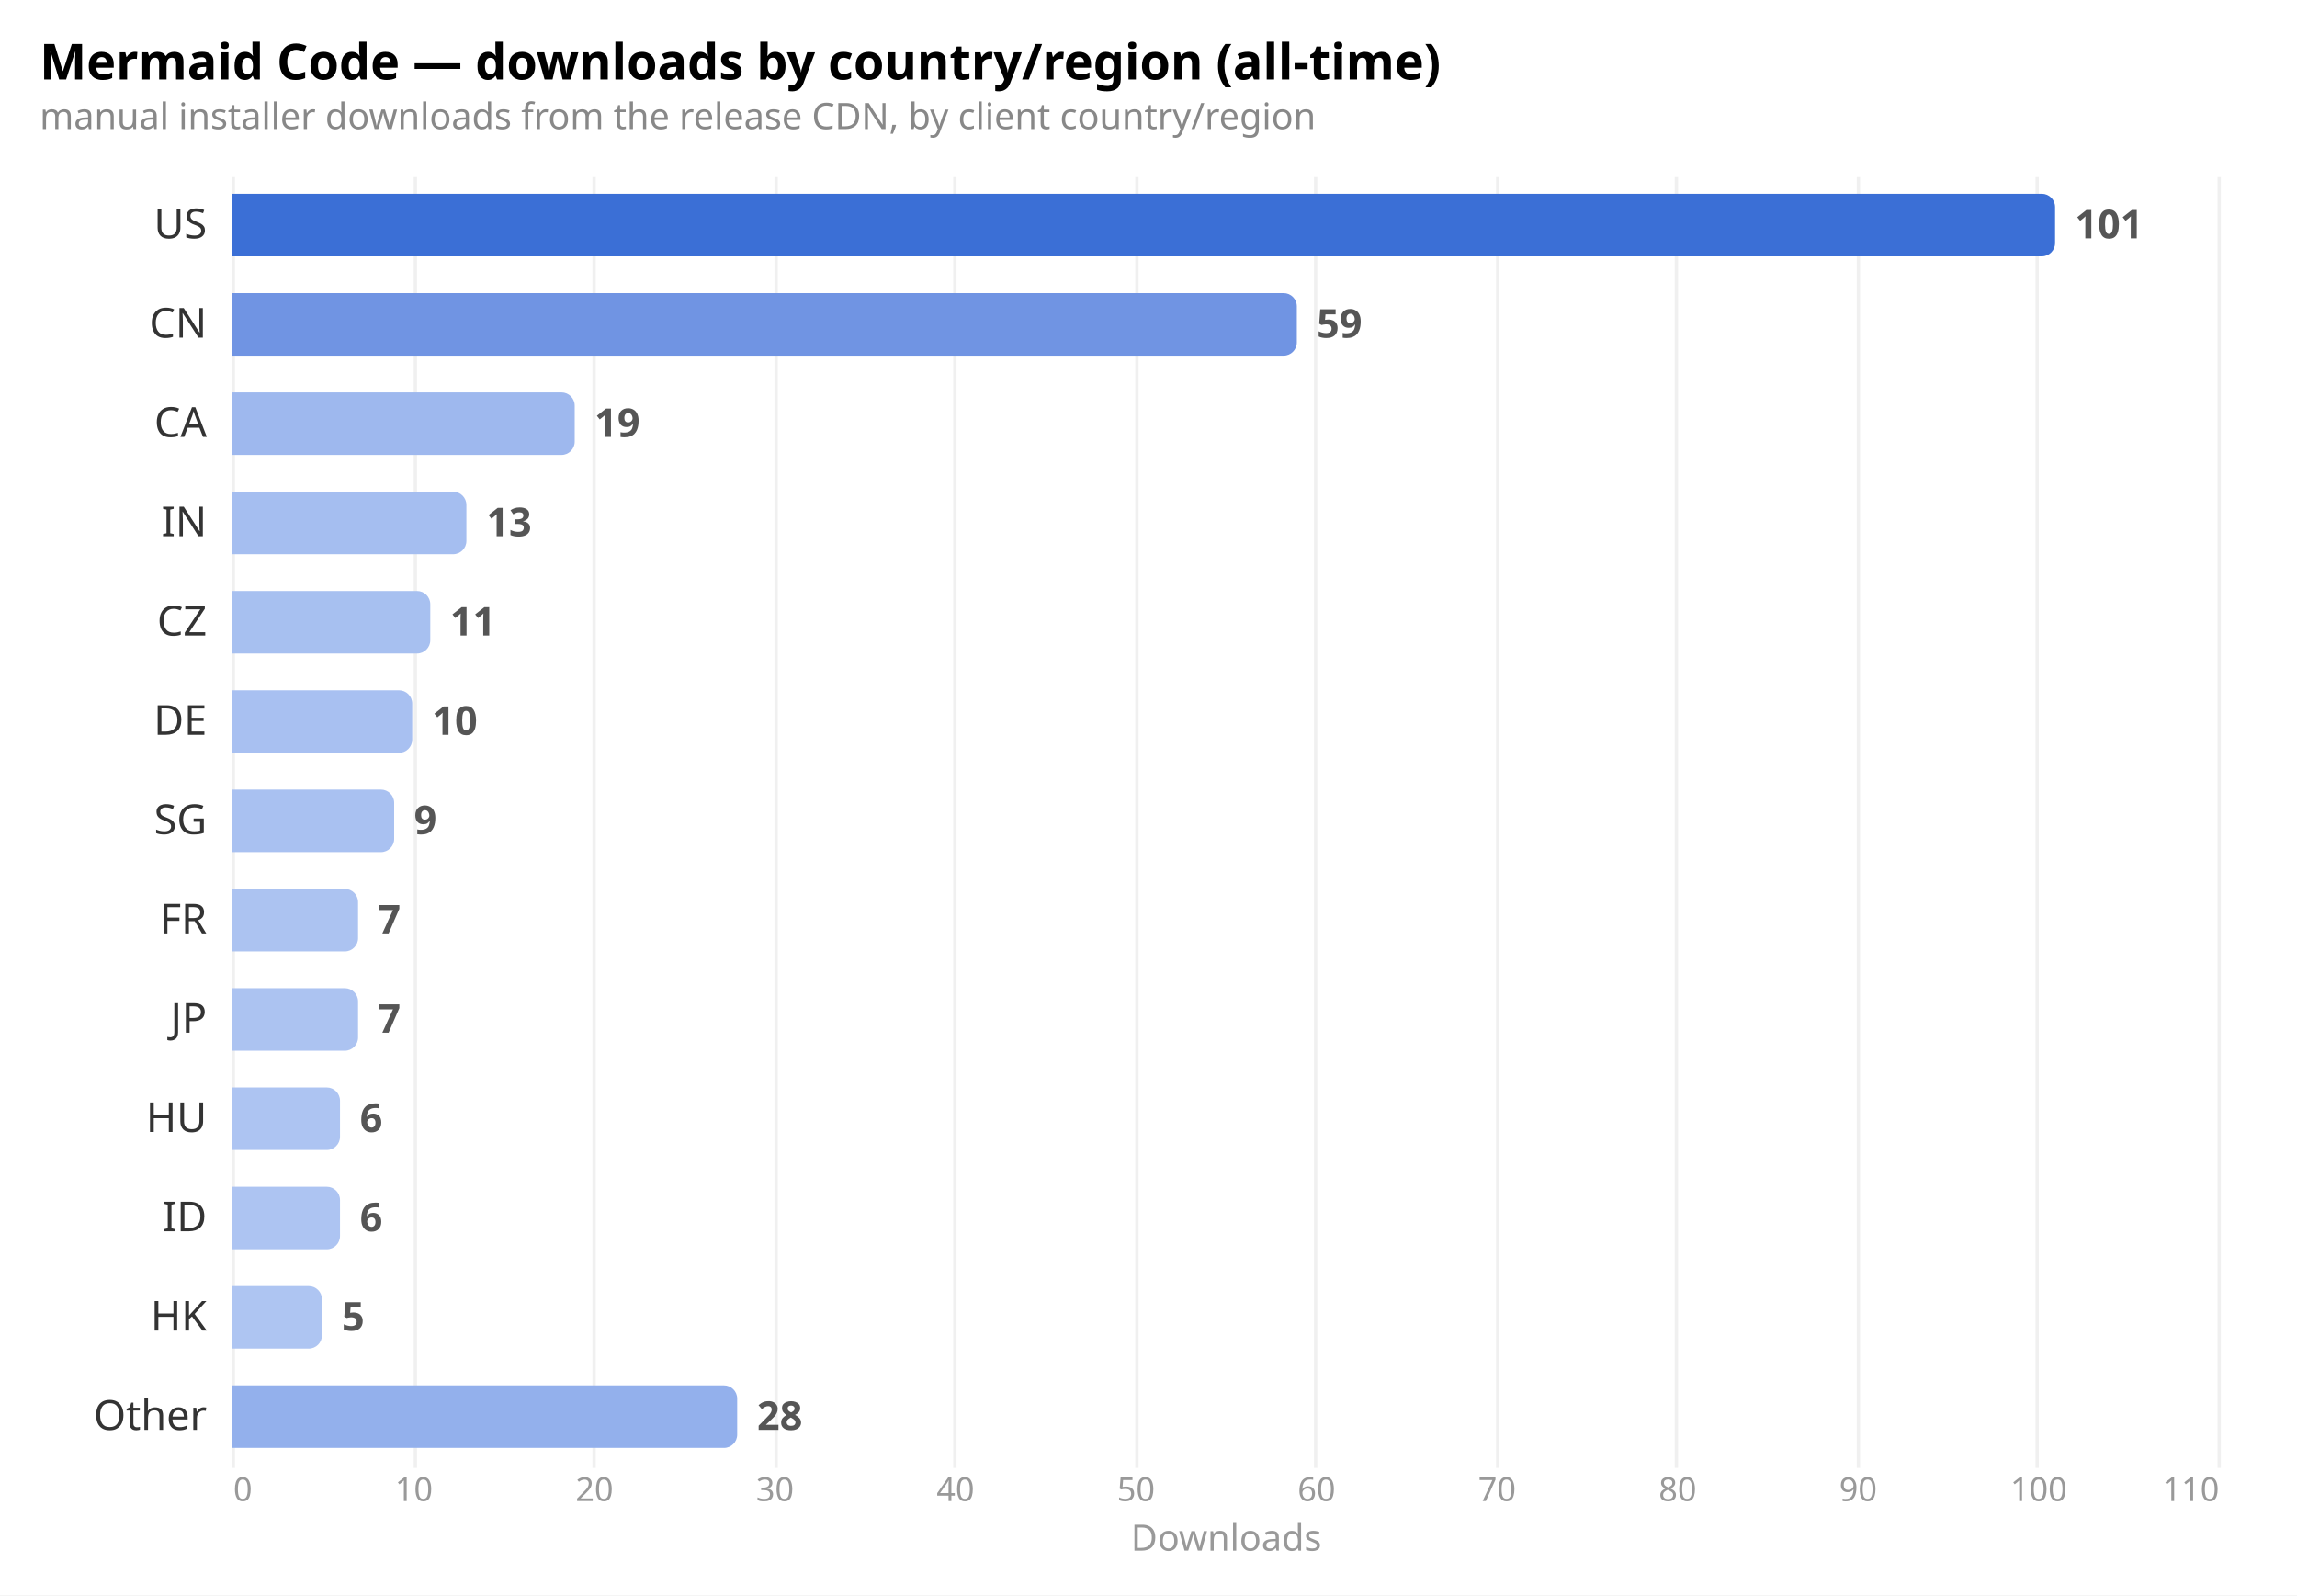
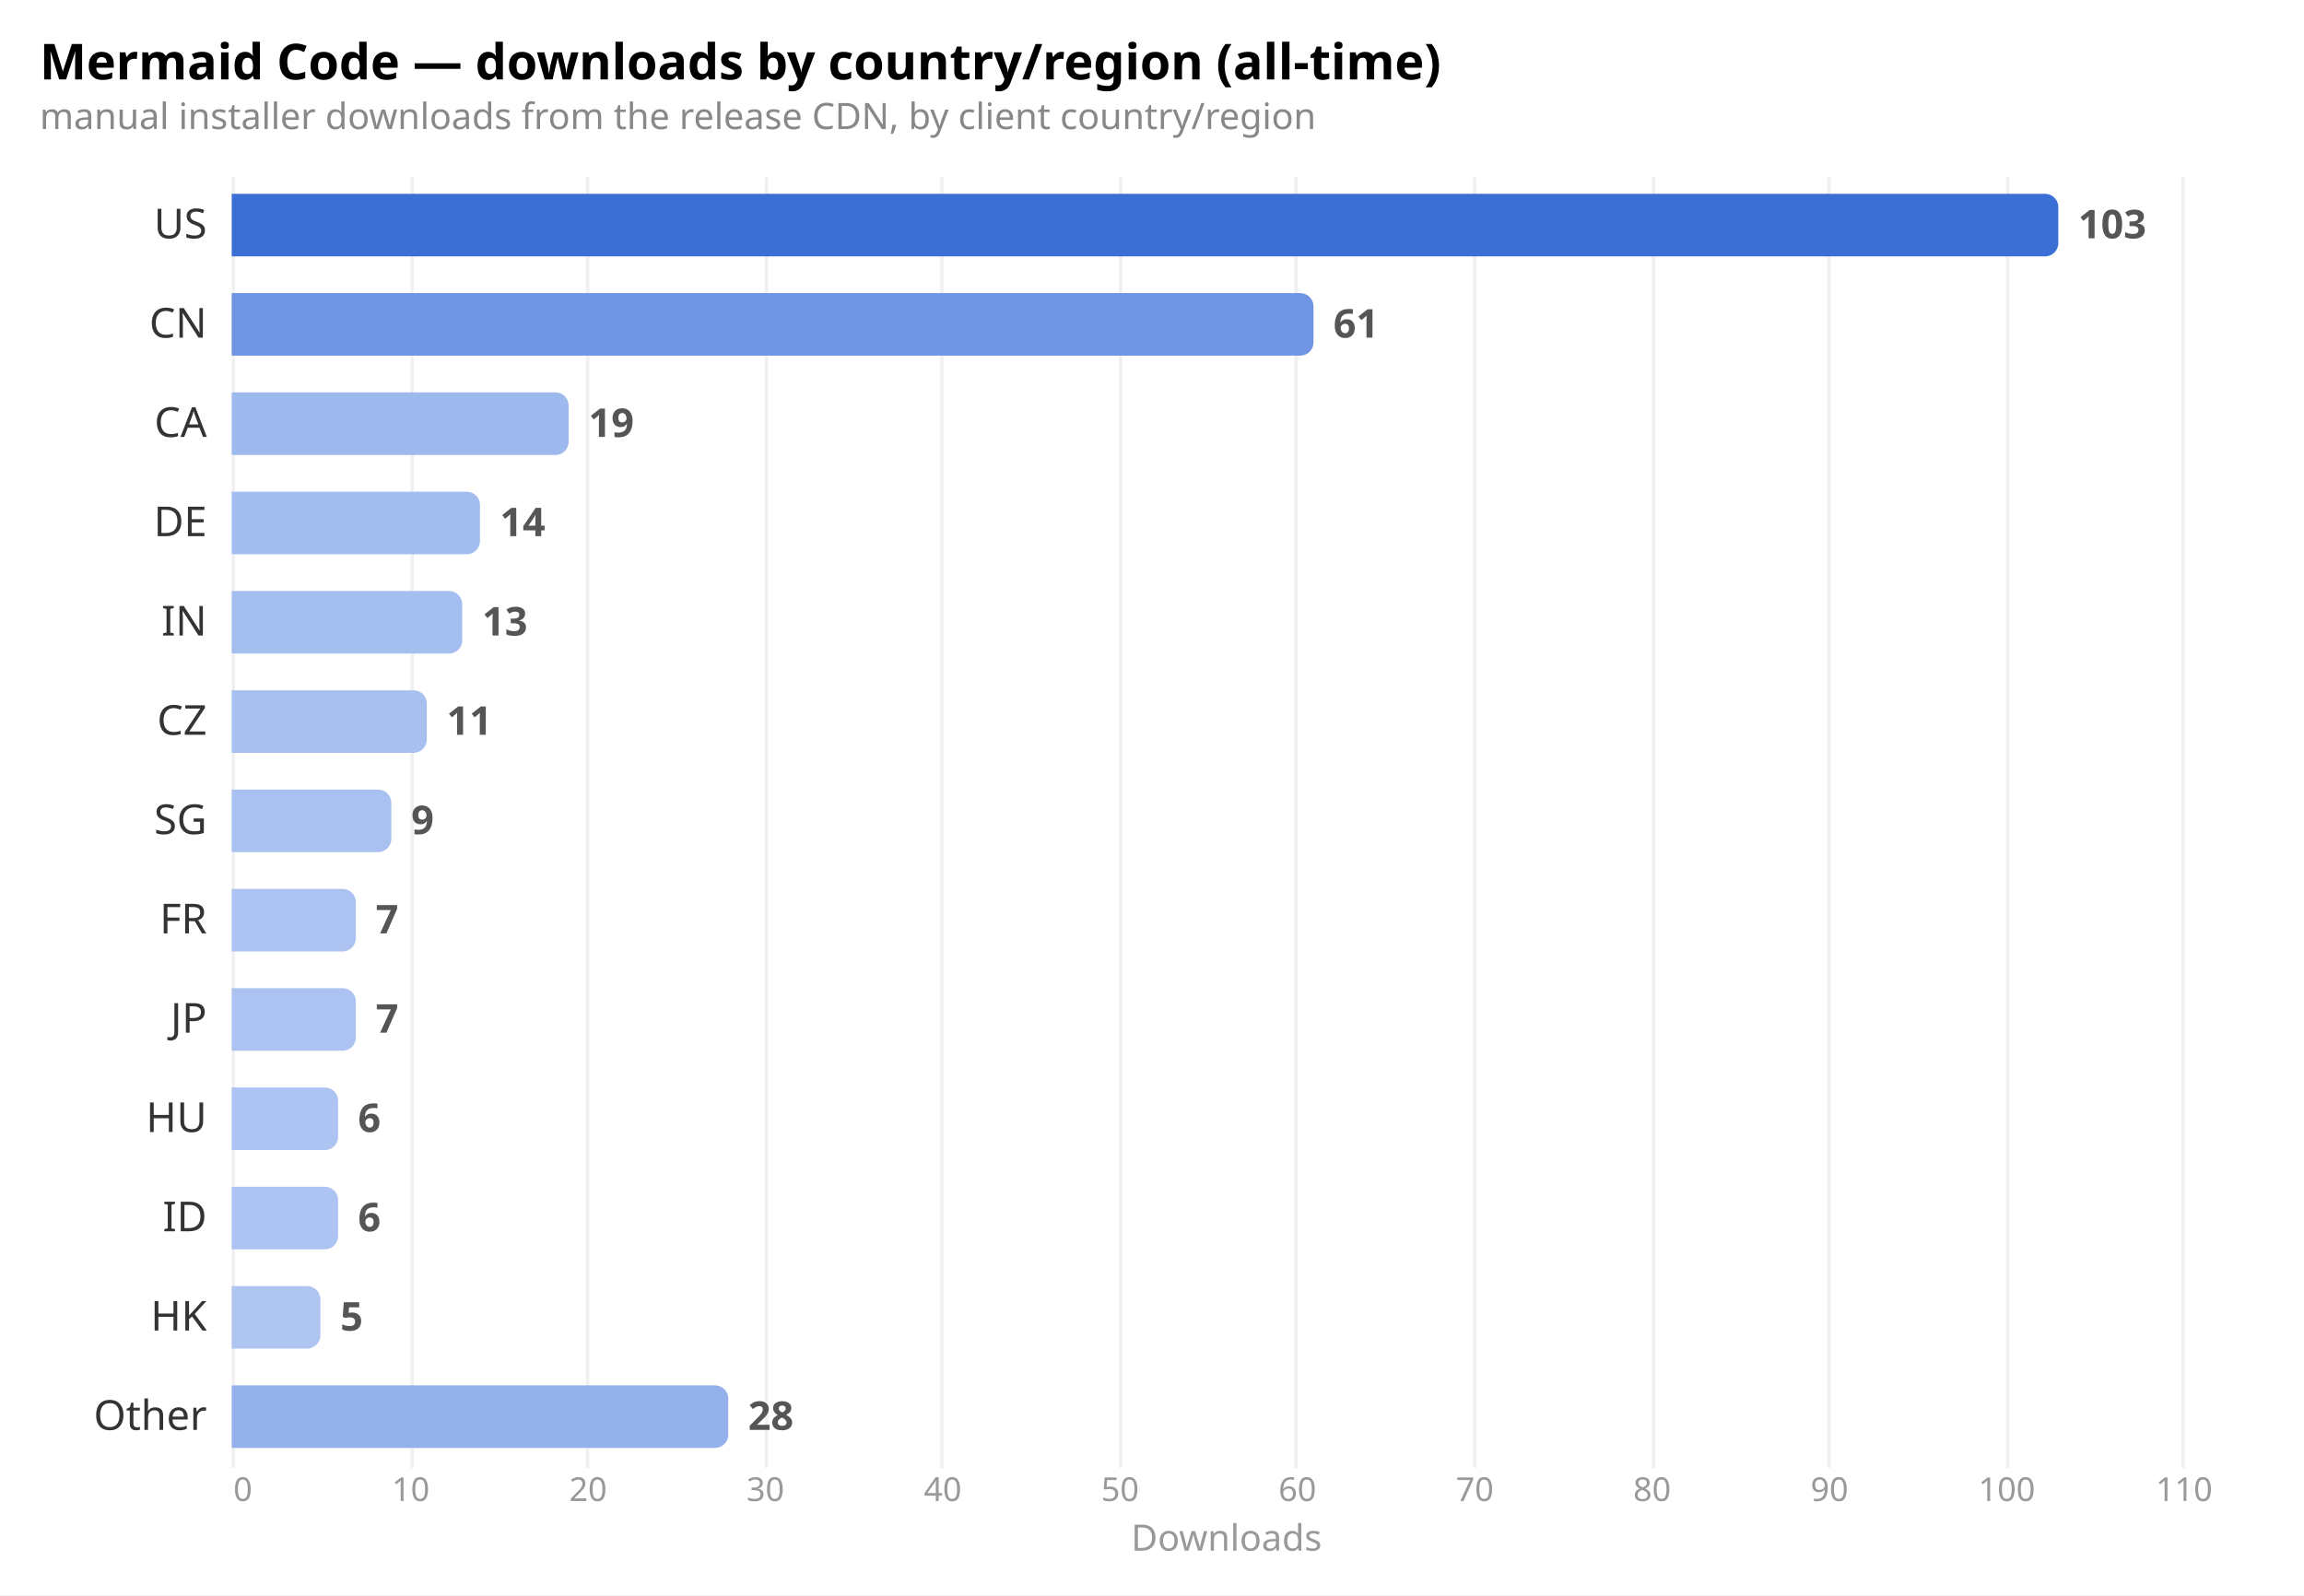
- <svg xmlns="http://www.w3.org/2000/svg" version="1.1" class="marks" width="694" height="482" viewBox="0 0 694 482">
-   <rect width="694" height="482" fill="white" />
+ <svg xmlns="http://www.w3.org/2000/svg" version="1.1" class="marks" width="696" height="482" viewBox="0 0 696 482">
+   <rect width="696" height="482" fill="white" />
  <g fill="none" stroke-miterlimit="4" transform="translate(70,53)">
    <g class="mark-group role-frame root" role="graphics-object" aria-roledescription="group mark container">
      <g transform="translate(0,0)">
        <path class="background" aria-hidden="true" d="M0,0h600v390h-600Z" />
        <g>
          <g class="mark-group role-axis" aria-hidden="true">
            <g transform="translate(0.5,390.5)">
              <path class="background" aria-hidden="true" d="M0,0h0v0h0Z" pointer-events="none" />
              <g>
                <g class="mark-rule role-axis-grid" pointer-events="none">
                  <line transform="translate(0,0)" x2="0" y2="-390" stroke="#f0f0f0" stroke-width="1" opacity="1" />
-                   <line transform="translate(55,0)" x2="0" y2="-390" stroke="#f0f0f0" stroke-width="1" opacity="1" />
-                   <line transform="translate(109,0)" x2="0" y2="-390" stroke="#f0f0f0" stroke-width="1" opacity="1" />
-                   <line transform="translate(164,0)" x2="0" y2="-390" stroke="#f0f0f0" stroke-width="1" opacity="1" />
-                   <line transform="translate(218,0)" x2="0" y2="-390" stroke="#f0f0f0" stroke-width="1" opacity="1" />
-                   <line transform="translate(273,0)" x2="0" y2="-390" stroke="#f0f0f0" stroke-width="1" opacity="1" />
-                   <line transform="translate(327,0)" x2="0" y2="-390" stroke="#f0f0f0" stroke-width="1" opacity="1" />
-                   <line transform="translate(382,0)" x2="0" y2="-390" stroke="#f0f0f0" stroke-width="1" opacity="1" />
-                   <line transform="translate(436,0)" x2="0" y2="-390" stroke="#f0f0f0" stroke-width="1" opacity="1" />
-                   <line transform="translate(491,0)" x2="0" y2="-390" stroke="#f0f0f0" stroke-width="1" opacity="1" />
-                   <line transform="translate(545,0)" x2="0" y2="-390" stroke="#f0f0f0" stroke-width="1" opacity="1" />
-                   <line transform="translate(600,0)" x2="0" y2="-390" stroke="#f0f0f0" stroke-width="1" opacity="1" />
+                   <line transform="translate(54,0)" x2="0" y2="-390" stroke="#f0f0f0" stroke-width="1" opacity="1" />
+                   <line transform="translate(107,0)" x2="0" y2="-390" stroke="#f0f0f0" stroke-width="1" opacity="1" />
+                   <line transform="translate(161,0)" x2="0" y2="-390" stroke="#f0f0f0" stroke-width="1" opacity="1" />
+                   <line transform="translate(214,0)" x2="0" y2="-390" stroke="#f0f0f0" stroke-width="1" opacity="1" />
+                   <line transform="translate(268,0)" x2="0" y2="-390" stroke="#f0f0f0" stroke-width="1" opacity="1" />
+                   <line transform="translate(321,0)" x2="0" y2="-390" stroke="#f0f0f0" stroke-width="1" opacity="1" />
+                   <line transform="translate(375,0)" x2="0" y2="-390" stroke="#f0f0f0" stroke-width="1" opacity="1" />
+                   <line transform="translate(429,0)" x2="0" y2="-390" stroke="#f0f0f0" stroke-width="1" opacity="1" />
+                   <line transform="translate(482,0)" x2="0" y2="-390" stroke="#f0f0f0" stroke-width="1" opacity="1" />
+                   <line transform="translate(536,0)" x2="0" y2="-390" stroke="#f0f0f0" stroke-width="1" opacity="1" />
+                   <line transform="translate(589,0)" x2="0" y2="-390" stroke="#f0f0f0" stroke-width="1" opacity="1" />
                </g>
              </g>
              <path class="foreground" aria-hidden="true" d="" pointer-events="none" display="none" />
            </g>
          </g>
-           <g class="mark-group role-axis" role="graphics-symbol" aria-roledescription="axis" aria-label="X-axis titled 'Downloads' for a linear scale with values from 0 to 110">
+           <g class="mark-group role-axis" role="graphics-symbol" aria-roledescription="axis" aria-label="X-axis titled 'Downloads' for a linear scale with values from 0 to 112">
            <g transform="translate(0.5,390.5)">
              <path class="background" aria-hidden="true" d="M0,0h0v0h0Z" pointer-events="none" />
              <g>
                <g class="mark-text role-axis-label" pointer-events="none">
                  <text text-anchor="start" transform="translate(0,10)" font-family="sans-serif" font-size="10px" fill="#999" opacity="1">0</text>
-                   <text text-anchor="middle" transform="translate(54.54545,10)" font-family="sans-serif" font-size="10px" fill="#999" opacity="1">10</text>
-                   <text text-anchor="middle" transform="translate(109.0909,10)" font-family="sans-serif" font-size="10px" fill="#999" opacity="1">20</text>
-                   <text text-anchor="middle" transform="translate(163.6364,10)" font-family="sans-serif" font-size="10px" fill="#999" opacity="1">30</text>
-                   <text text-anchor="middle" transform="translate(218.1818,10)" font-family="sans-serif" font-size="10px" fill="#999" opacity="1">40</text>
-                   <text text-anchor="middle" transform="translate(272.7273,10)" font-family="sans-serif" font-size="10px" fill="#999" opacity="1">50</text>
-                   <text text-anchor="middle" transform="translate(327.2727,10)" font-family="sans-serif" font-size="10px" fill="#999" opacity="1">60</text>
-                   <text text-anchor="middle" transform="translate(381.8182,10)" font-family="sans-serif" font-size="10px" fill="#999" opacity="1">70</text>
-                   <text text-anchor="middle" transform="translate(436.3636,10)" font-family="sans-serif" font-size="10px" fill="#999" opacity="1">80</text>
-                   <text text-anchor="middle" transform="translate(490.9091,10)" font-family="sans-serif" font-size="10px" fill="#999" opacity="1">90</text>
-                   <text text-anchor="middle" transform="translate(545.4545,10)" font-family="sans-serif" font-size="10px" fill="#999" opacity="1">100</text>
-                   <text text-anchor="end" transform="translate(600,10)" font-family="sans-serif" font-size="10px" fill="#999" opacity="1">110</text>
+                   <text text-anchor="middle" transform="translate(53.57143,10)" font-family="sans-serif" font-size="10px" fill="#999" opacity="1">10</text>
+                   <text text-anchor="middle" transform="translate(107.1429,10)" font-family="sans-serif" font-size="10px" fill="#999" opacity="1">20</text>
+                   <text text-anchor="middle" transform="translate(160.7143,10)" font-family="sans-serif" font-size="10px" fill="#999" opacity="1">30</text>
+                   <text text-anchor="middle" transform="translate(214.2857,10)" font-family="sans-serif" font-size="10px" fill="#999" opacity="1">40</text>
+                   <text text-anchor="middle" transform="translate(267.8571,10)" font-family="sans-serif" font-size="10px" fill="#999" opacity="1">50</text>
+                   <text text-anchor="middle" transform="translate(321.4286,10)" font-family="sans-serif" font-size="10px" fill="#999" opacity="1">60</text>
+                   <text text-anchor="middle" transform="translate(375,10)" font-family="sans-serif" font-size="10px" fill="#999" opacity="1">70</text>
+                   <text text-anchor="middle" transform="translate(428.5714,10)" font-family="sans-serif" font-size="10px" fill="#999" opacity="1">80</text>
+                   <text text-anchor="middle" transform="translate(482.1429,10)" font-family="sans-serif" font-size="10px" fill="#999" opacity="1">90</text>
+                   <text text-anchor="middle" transform="translate(535.7143,10)" font-family="sans-serif" font-size="10px" fill="#999" opacity="1">100</text>
+                   <text text-anchor="middle" transform="translate(589.2857,10)" font-family="sans-serif" font-size="10px" fill="#999" opacity="1">110</text>
                </g>
                <g class="mark-text role-axis-title" pointer-events="none">
                  <text text-anchor="middle" transform="translate(300,25)" font-family="sans-serif" font-size="11px" font-weight="500" fill="#999" opacity="1">Downloads</text>
                </g>
              </g>
              <path class="foreground" aria-hidden="true" d="" pointer-events="none" display="none" />
            </g>
          </g>
-           <g class="mark-group role-axis" role="graphics-symbol" aria-roledescription="axis" aria-label="Y-axis for a discrete scale with 13 values: US, CN, CA, IN, CZ, ending with Other">
+           <g class="mark-group role-axis" role="graphics-symbol" aria-roledescription="axis" aria-label="Y-axis for a discrete scale with 13 values: US, CN, CA, DE, IN, ending with Other">
            <g transform="translate(0.5,0.5)">
              <path class="background" aria-hidden="true" d="M0,0h0v0h0Z" pointer-events="none" />
              <g>
                <g class="mark-text role-axis-label" pointer-events="none">
                  <text text-anchor="end" transform="translate(-8,18.5)" font-family="sans-serif" font-size="12.5px" font-weight="500" fill="#333" opacity="1">US</text>
                  <text text-anchor="end" transform="translate(-8,48.5)" font-family="sans-serif" font-size="12.5px" font-weight="500" fill="#333" opacity="1">CN</text>
                  <text text-anchor="end" transform="translate(-8,78.5)" font-family="sans-serif" font-size="12.5px" font-weight="500" fill="#333" opacity="1">CA</text>
-                   <text text-anchor="end" transform="translate(-8,108.5)" font-family="sans-serif" font-size="12.5px" font-weight="500" fill="#333" opacity="1">IN</text>
-                   <text text-anchor="end" transform="translate(-8,138.5)" font-family="sans-serif" font-size="12.5px" font-weight="500" fill="#333" opacity="1">CZ</text>
-                   <text text-anchor="end" transform="translate(-8,168.5)" font-family="sans-serif" font-size="12.5px" font-weight="500" fill="#333" opacity="1">DE</text>
+                   <text text-anchor="end" transform="translate(-8,108.5)" font-family="sans-serif" font-size="12.5px" font-weight="500" fill="#333" opacity="1">DE</text>
+                   <text text-anchor="end" transform="translate(-8,138.5)" font-family="sans-serif" font-size="12.5px" font-weight="500" fill="#333" opacity="1">IN</text>
+                   <text text-anchor="end" transform="translate(-8,168.5)" font-family="sans-serif" font-size="12.5px" font-weight="500" fill="#333" opacity="1">CZ</text>
                  <text text-anchor="end" transform="translate(-8,198.5)" font-family="sans-serif" font-size="12.5px" font-weight="500" fill="#333" opacity="1">SG</text>
                  <text text-anchor="end" transform="translate(-8,228.5)" font-family="sans-serif" font-size="12.5px" font-weight="500" fill="#333" opacity="1">FR</text>
                  <text text-anchor="end" transform="translate(-8,258.5)" font-family="sans-serif" font-size="12.5px" font-weight="500" fill="#333" opacity="1">JP</text>
                  <text text-anchor="end" transform="translate(-8,288.5)" font-family="sans-serif" font-size="12.5px" font-weight="500" fill="#333" opacity="1">HU</text>
                  <text text-anchor="end" transform="translate(-8,318.5)" font-family="sans-serif" font-size="12.5px" font-weight="500" fill="#333" opacity="1">ID</text>
                  <text text-anchor="end" transform="translate(-8,348.5)" font-family="sans-serif" font-size="12.5px" font-weight="500" fill="#333" opacity="1">HK</text>
                  <text text-anchor="end" transform="translate(-8,378.5)" font-family="sans-serif" font-size="12.5px" font-weight="500" fill="#333" opacity="1">Other</text>
                </g>
              </g>
              <path class="foreground" aria-hidden="true" d="" pointer-events="none" display="none" />
            </g>
          </g>
          <g class="mark-group role-scope" role="graphics-object" aria-roledescription="group mark container">
            <g transform="translate(0,5.55)">
-               <path class="background" aria-hidden="true" d="M0,0L546.909,0C549.117,0,550.909,1.792,550.909,4L550.909,14.9C550.909,17.108,549.117,18.9,546.909,18.9L0,18.9C0,18.9,0,18.9,0,18.9L0,0C0,0,0,0,0,0Z" />
+               <path class="background" aria-hidden="true" d="M0,0L547.786,0C549.993,0,551.786,1.792,551.786,4L551.786,14.9C551.786,17.108,549.993,18.9,547.786,18.9L0,18.9C0,18.9,0,18.9,0,18.9L0,0C0,0,0,0,0,0Z" />
              <g clip-path="url(#clip1)">
                <g class="mark-group role-scope" role="graphics-object" aria-roledescription="group mark container">
                  <g transform="translate(0,0)">
                    <path class="background" aria-hidden="true" d="M0,0h0v18.9h0Z" />
                    <g>
                      <g class="mark-rect role-mark layer_0_marks" role="graphics-object" aria-roledescription="rect mark container">
-                         <path aria-label="Downloads: 101; country: US; downloads: 101" role="graphics-symbol" aria-roledescription="bar" d="M0,0h550.909v18.9h-550.909Z" fill="rgb(59, 111, 214)" />
+                         <path aria-label="Downloads: 103; country: US; downloads: 103" role="graphics-symbol" aria-roledescription="bar" d="M0,0h551.786v18.9h-551.786Z" fill="rgb(59, 111, 214)" />
                      </g>
                    </g>
                    <path class="foreground" aria-hidden="true" d="" display="none" />
                  </g>
                </g>
              </g>
              <path class="foreground" aria-hidden="true" d="" display="none" />
            </g>
            <g transform="translate(0,35.55)">
-               <path class="background" aria-hidden="true" d="M0,0L317.818,0C320.026,0,321.818,1.792,321.818,4L321.818,14.9C321.818,17.108,320.026,18.9,317.818,18.9L0,18.9C0,18.9,0,18.9,0,18.9L0,0C0,0,0,0,0,0Z" />
+               <path class="background" aria-hidden="true" d="M0,0L322.786,0C324.993,0,326.786,1.792,326.786,4L326.786,14.9C326.786,17.108,324.993,18.9,322.786,18.9L0,18.9C0,18.9,0,18.9,0,18.9L0,0C0,0,0,0,0,0Z" />
              <g clip-path="url(#clip2)">
                <g class="mark-group role-scope" role="graphics-object" aria-roledescription="group mark container">
                  <g transform="translate(0,0)">
                    <path class="background" aria-hidden="true" d="M0,0h0v18.9h0Z" />
                    <g>
                      <g class="mark-rect role-mark layer_0_marks" role="graphics-object" aria-roledescription="rect mark container">
-                         <path aria-label="Downloads: 59; country: CN; downloads: 59" role="graphics-symbol" aria-roledescription="bar" d="M0,0h321.818v18.9h-321.818Z" fill="rgb(112, 148, 227)" />
+                         <path aria-label="Downloads: 61; country: CN; downloads: 61" role="graphics-symbol" aria-roledescription="bar" d="M0,0h326.786v18.9h-326.786Z" fill="rgb(111, 148, 227)" />
                      </g>
                    </g>
                    <path class="foreground" aria-hidden="true" d="" display="none" />
                  </g>
                </g>
              </g>
              <path class="foreground" aria-hidden="true" d="" display="none" />
            </g>
            <g transform="translate(0,65.55)">
-               <path class="background" aria-hidden="true" d="M0,0L99.636,0C101.844,0,103.636,1.792,103.636,4L103.636,14.9C103.636,17.108,101.844,18.9,99.636,18.9L0,18.9C0,18.9,0,18.9,0,18.9L0,0C0,0,0,0,0,0Z" />
+               <path class="background" aria-hidden="true" d="M0,0L97.786,0C99.993,0,101.786,1.792,101.786,4L101.786,14.9C101.786,17.108,99.993,18.9,97.786,18.9L0,18.9C0,18.9,0,18.9,0,18.9L0,0C0,0,0,0,0,0Z" />
              <g clip-path="url(#clip3)">
                <g class="mark-group role-scope" role="graphics-object" aria-roledescription="group mark container">
                  <g transform="translate(0,0)">
                    <path class="background" aria-hidden="true" d="M0,0h0v18.9h0Z" />
                    <g>
                      <g class="mark-rect role-mark layer_0_marks" role="graphics-object" aria-roledescription="rect mark container">
-                         <path aria-label="Downloads: 19; country: CA; downloads: 19" role="graphics-symbol" aria-roledescription="bar" d="M0,0h103.636v18.9h-103.636Z" fill="rgb(158, 184, 238)" />
+                         <path aria-label="Downloads: 19; country: CA; downloads: 19" role="graphics-symbol" aria-roledescription="bar" d="M0,0h101.786v18.9h-101.786Z" fill="rgb(158, 185, 238)" />
                      </g>
                    </g>
                    <path class="foreground" aria-hidden="true" d="" display="none" />
                  </g>
                </g>
              </g>
              <path class="foreground" aria-hidden="true" d="" display="none" />
            </g>
            <g transform="translate(0,95.55)">
-               <path class="background" aria-hidden="true" d="M0,0L66.909,0C69.117,0,70.909,1.792,70.909,4L70.909,14.9C70.909,17.108,69.117,18.9,66.909,18.9L0,18.9C0,18.9,0,18.9,0,18.9L0,0C0,0,0,0,0,0Z" />
+               <path class="background" aria-hidden="true" d="M0,0L71,0C73.208,0,75,1.792,75,4L75,14.9C75,17.108,73.208,18.9,71,18.9L0,18.9C0,18.9,0,18.9,0,18.9L0,0C0,0,0,0,0,0Z" />
              <g clip-path="url(#clip4)">
                <g class="mark-group role-scope" role="graphics-object" aria-roledescription="group mark container">
                  <g transform="translate(0,0)">
                    <path class="background" aria-hidden="true" d="M0,0h0v18.9h0Z" />
                    <g>
                      <g class="mark-rect role-mark layer_0_marks" role="graphics-object" aria-roledescription="rect mark container">
-                         <path aria-label="Downloads: 13; country: IN; downloads: 13" role="graphics-symbol" aria-roledescription="bar" d="M0,0h70.909v18.9h-70.909Z" fill="rgb(165, 190, 240)" />
+                         <path aria-label="Downloads: 14; country: DE; downloads: 14" role="graphics-symbol" aria-roledescription="bar" d="M0,0h75v18.9h-75Z" fill="rgb(164, 189, 240)" />
                      </g>
                    </g>
                    <path class="foreground" aria-hidden="true" d="" display="none" />
                  </g>
                </g>
              </g>
              <path class="foreground" aria-hidden="true" d="" display="none" />
            </g>
            <g transform="translate(0,125.55)">
-               <path class="background" aria-hidden="true" d="M0,0L56,0C58.208,0,60,1.792,60,4L60,14.9C60,17.108,58.208,18.9,56,18.9L0,18.9C0,18.9,0,18.9,0,18.9L0,0C0,0,0,0,0,0Z" />
+               <path class="background" aria-hidden="true" d="M0,0L65.643,0C67.851,0,69.643,1.792,69.643,4L69.643,14.9C69.643,17.108,67.851,18.9,65.643,18.9L0,18.9C0,18.9,0,18.9,0,18.9L0,0C0,0,0,0,0,0Z" />
              <g clip-path="url(#clip5)">
                <g class="mark-group role-scope" role="graphics-object" aria-roledescription="group mark container">
                  <g transform="translate(0,0)">
                    <path class="background" aria-hidden="true" d="M0,0h0v18.9h0Z" />
                    <g>
                      <g class="mark-rect role-mark layer_0_marks" role="graphics-object" aria-roledescription="rect mark container">
-                         <path aria-label="Downloads: 11; country: CZ; downloads: 11" role="graphics-symbol" aria-roledescription="bar" d="M0,0h60v18.9h-60Z" fill="rgb(167, 192, 240)" />
+                         <path aria-label="Downloads: 13; country: IN; downloads: 13" role="graphics-symbol" aria-roledescription="bar" d="M0,0h69.643v18.9h-69.643Z" fill="rgb(165, 190, 240)" />
                      </g>
                    </g>
                    <path class="foreground" aria-hidden="true" d="" display="none" />
                  </g>
                </g>
              </g>
              <path class="foreground" aria-hidden="true" d="" display="none" />
            </g>
            <g transform="translate(0,155.55)">
-               <path class="background" aria-hidden="true" d="M0,0L50.545,0C52.753,0,54.545,1.792,54.545,4L54.545,14.9C54.545,17.108,52.753,18.9,50.545,18.9L0,18.9C0,18.9,0,18.9,0,18.9L0,0C0,0,0,0,0,0Z" />
+               <path class="background" aria-hidden="true" d="M0,0L54.929,0C57.136,0,58.929,1.792,58.929,4L58.929,14.9C58.929,17.108,57.136,18.9,54.929,18.9L0,18.9C0,18.9,0,18.9,0,18.9L0,0C0,0,0,0,0,0Z" />
              <g clip-path="url(#clip6)">
                <g class="mark-group role-scope" role="graphics-object" aria-roledescription="group mark container">
                  <g transform="translate(0,0)">
                    <path class="background" aria-hidden="true" d="M0,0h0v18.9h0Z" />
                    <g>
                      <g class="mark-rect role-mark layer_0_marks" role="graphics-object" aria-roledescription="rect mark container">
-                         <path aria-label="Downloads: 10; country: DE; downloads: 10" role="graphics-symbol" aria-roledescription="bar" d="M0,0h54.545v18.9h-54.545Z" fill="rgb(168, 192, 241)" />
+                         <path aria-label="Downloads: 11; country: CZ; downloads: 11" role="graphics-symbol" aria-roledescription="bar" d="M0,0h58.929v18.9h-58.929Z" fill="rgb(167, 192, 240)" />
                      </g>
                    </g>
                    <path class="foreground" aria-hidden="true" d="" display="none" />
                  </g>
                </g>
              </g>
              <path class="foreground" aria-hidden="true" d="" display="none" />
            </g>
            <g transform="translate(0,185.55)">
-               <path class="background" aria-hidden="true" d="M0,0L45.091,0C47.299,0,49.091,1.792,49.091,4L49.091,14.9C49.091,17.108,47.299,18.9,45.091,18.9L0,18.9C0,18.9,0,18.9,0,18.9L0,0C0,0,0,0,0,0Z" />
+               <path class="background" aria-hidden="true" d="M0,0L44.214,0C46.422,0,48.214,1.792,48.214,4L48.214,14.9C48.214,17.108,46.422,18.9,44.214,18.9L0,18.9C0,18.9,0,18.9,0,18.9L0,0C0,0,0,0,0,0Z" />
              <g clip-path="url(#clip7)">
                <g class="mark-group role-scope" role="graphics-object" aria-roledescription="group mark container">
                  <g transform="translate(0,0)">
                    <path class="background" aria-hidden="true" d="M0,0h0v18.9h0Z" />
                    <g>
                      <g class="mark-rect role-mark layer_0_marks" role="graphics-object" aria-roledescription="rect mark container">
-                         <path aria-label="Downloads: 9; country: SG; downloads: 9" role="graphics-symbol" aria-roledescription="bar" d="M0,0h49.091v18.9h-49.091Z" fill="rgb(169, 193, 241)" />
+                         <path aria-label="Downloads: 9; country: SG; downloads: 9" role="graphics-symbol" aria-roledescription="bar" d="M0,0h48.214v18.9h-48.214Z" fill="rgb(169, 193, 241)" />
                      </g>
                    </g>
                    <path class="foreground" aria-hidden="true" d="" display="none" />
                  </g>
                </g>
              </g>
              <path class="foreground" aria-hidden="true" d="" display="none" />
            </g>
            <g transform="translate(0,215.55)">
-               <path class="background" aria-hidden="true" d="M0,0L34.182,0C36.389,0,38.182,1.792,38.182,4L38.182,14.9C38.182,17.108,36.389,18.9,34.182,18.9L0,18.9C0,18.9,0,18.9,0,18.9L0,0C0,0,0,0,0,0Z" />
+               <path class="background" aria-hidden="true" d="M0,0L33.5,0C35.708,0,37.5,1.792,37.5,4L37.5,14.9C37.5,17.108,35.708,18.9,33.5,18.9L0,18.9C0,18.9,0,18.9,0,18.9L0,0C0,0,0,0,0,0Z" />
              <g clip-path="url(#clip8)">
                <g class="mark-group role-scope" role="graphics-object" aria-roledescription="group mark container">
                  <g transform="translate(0,0)">
                    <path class="background" aria-hidden="true" d="M0,0h0v18.9h0Z" />
                    <g>
                      <g class="mark-rect role-mark layer_0_marks" role="graphics-object" aria-roledescription="rect mark container">
-                         <path aria-label="Downloads: 7; country: FR; downloads: 7" role="graphics-symbol" aria-roledescription="bar" d="M0,0h38.182v18.9h-38.182Z" fill="rgb(172, 195, 241)" />
+                         <path aria-label="Downloads: 7; country: FR; downloads: 7" role="graphics-symbol" aria-roledescription="bar" d="M0,0h37.5v18.9h-37.5Z" fill="rgb(172, 195, 241)" />
                      </g>
                    </g>
                    <path class="foreground" aria-hidden="true" d="" display="none" />
                  </g>
                </g>
              </g>
              <path class="foreground" aria-hidden="true" d="" display="none" />
            </g>
            <g transform="translate(0,245.55)">
-               <path class="background" aria-hidden="true" d="M0,0L34.182,0C36.389,0,38.182,1.792,38.182,4L38.182,14.9C38.182,17.108,36.389,18.9,34.182,18.9L0,18.9C0,18.9,0,18.9,0,18.9L0,0C0,0,0,0,0,0Z" />
+               <path class="background" aria-hidden="true" d="M0,0L33.5,0C35.708,0,37.5,1.792,37.5,4L37.5,14.9C37.5,17.108,35.708,18.9,33.5,18.9L0,18.9C0,18.9,0,18.9,0,18.9L0,0C0,0,0,0,0,0Z" />
              <g clip-path="url(#clip9)">
                <g class="mark-group role-scope" role="graphics-object" aria-roledescription="group mark container">
                  <g transform="translate(0,0)">
                    <path class="background" aria-hidden="true" d="M0,0h0v18.9h0Z" />
                    <g>
                      <g class="mark-rect role-mark layer_0_marks" role="graphics-object" aria-roledescription="rect mark container">
-                         <path aria-label="Downloads: 7; country: JP; downloads: 7" role="graphics-symbol" aria-roledescription="bar" d="M0,0h38.182v18.9h-38.182Z" fill="rgb(172, 195, 241)" />
+                         <path aria-label="Downloads: 7; country: JP; downloads: 7" role="graphics-symbol" aria-roledescription="bar" d="M0,0h37.5v18.9h-37.5Z" fill="rgb(172, 195, 241)" />
                      </g>
                    </g>
                    <path class="foreground" aria-hidden="true" d="" display="none" />
                  </g>
                </g>
              </g>
              <path class="foreground" aria-hidden="true" d="" display="none" />
            </g>
            <g transform="translate(0,275.55)">
-               <path class="background" aria-hidden="true" d="M0,0L28.727,0C30.935,0,32.727,1.792,32.727,4L32.727,14.9C32.727,17.108,30.935,18.9,28.727,18.9L0,18.9C0,18.9,0,18.9,0,18.9L0,0C0,0,0,0,0,0Z" />
+               <path class="background" aria-hidden="true" d="M0,0L28.143,0C30.351,0,32.143,1.792,32.143,4L32.143,14.9C32.143,17.108,30.351,18.9,28.143,18.9L0,18.9C0,18.9,0,18.9,0,18.9L0,0C0,0,0,0,0,0Z" />
              <g clip-path="url(#clip10)">
                <g class="mark-group role-scope" role="graphics-object" aria-roledescription="group mark container">
                  <g transform="translate(0,0)">
                    <path class="background" aria-hidden="true" d="M0,0h0v18.9h0Z" />
                    <g>
                      <g class="mark-rect role-mark layer_0_marks" role="graphics-object" aria-roledescription="rect mark container">
-                         <path aria-label="Downloads: 6; country: HU; downloads: 6" role="graphics-symbol" aria-roledescription="bar" d="M0,0h32.727v18.9h-32.727Z" fill="rgb(173, 196, 242)" />
+                         <path aria-label="Downloads: 6; country: HU; downloads: 6" role="graphics-symbol" aria-roledescription="bar" d="M0,0h32.143v18.9h-32.143Z" fill="rgb(173, 196, 242)" />
                      </g>
                    </g>
                    <path class="foreground" aria-hidden="true" d="" display="none" />
                  </g>
                </g>
              </g>
              <path class="foreground" aria-hidden="true" d="" display="none" />
            </g>
            <g transform="translate(0,305.55)">
-               <path class="background" aria-hidden="true" d="M0,0L28.727,0C30.935,0,32.727,1.792,32.727,4L32.727,14.9C32.727,17.108,30.935,18.9,28.727,18.9L0,18.9C0,18.9,0,18.9,0,18.9L0,0C0,0,0,0,0,0Z" />
+               <path class="background" aria-hidden="true" d="M0,0L28.143,0C30.351,0,32.143,1.792,32.143,4L32.143,14.9C32.143,17.108,30.351,18.9,28.143,18.9L0,18.9C0,18.9,0,18.9,0,18.9L0,0C0,0,0,0,0,0Z" />
              <g clip-path="url(#clip11)">
                <g class="mark-group role-scope" role="graphics-object" aria-roledescription="group mark container">
                  <g transform="translate(0,0)">
                    <path class="background" aria-hidden="true" d="M0,0h0v18.9h0Z" />
                    <g>
                      <g class="mark-rect role-mark layer_0_marks" role="graphics-object" aria-roledescription="rect mark container">
-                         <path aria-label="Downloads: 6; country: ID; downloads: 6" role="graphics-symbol" aria-roledescription="bar" d="M0,0h32.727v18.9h-32.727Z" fill="rgb(173, 196, 242)" />
+                         <path aria-label="Downloads: 6; country: ID; downloads: 6" role="graphics-symbol" aria-roledescription="bar" d="M0,0h32.143v18.9h-32.143Z" fill="rgb(173, 196, 242)" />
                      </g>
                    </g>
                    <path class="foreground" aria-hidden="true" d="" display="none" />
                  </g>
                </g>
              </g>
              <path class="foreground" aria-hidden="true" d="" display="none" />
            </g>
            <g transform="translate(0,335.55)">
-               <path class="background" aria-hidden="true" d="M0,0L23.273,0C25.48,0,27.273,1.792,27.273,4L27.273,14.9C27.273,17.108,25.48,18.9,23.273,18.9L0,18.9C0,18.9,0,18.9,0,18.9L0,0C0,0,0,0,0,0Z" />
+               <path class="background" aria-hidden="true" d="M0,0L22.786,0C24.993,0,26.786,1.792,26.786,4L26.786,14.9C26.786,17.108,24.993,18.9,22.786,18.9L0,18.9C0,18.9,0,18.9,0,18.9L0,0C0,0,0,0,0,0Z" />
              <g clip-path="url(#clip12)">
                <g class="mark-group role-scope" role="graphics-object" aria-roledescription="group mark container">
                  <g transform="translate(0,0)">
                    <path class="background" aria-hidden="true" d="M0,0h0v18.9h0Z" />
                    <g>
                      <g class="mark-rect role-mark layer_0_marks" role="graphics-object" aria-roledescription="rect mark container">
-                         <path aria-label="Downloads: 5; country: HK; downloads: 5" role="graphics-symbol" aria-roledescription="bar" d="M0,0h27.273v18.9h-27.273Z" fill="rgb(174, 197, 242)" />
+                         <path aria-label="Downloads: 5; country: HK; downloads: 5" role="graphics-symbol" aria-roledescription="bar" d="M0,0h26.786v18.9h-26.786Z" fill="rgb(174, 197, 242)" />
                      </g>
                    </g>
                    <path class="foreground" aria-hidden="true" d="" display="none" />
                  </g>
                </g>
              </g>
              <path class="foreground" aria-hidden="true" d="" display="none" />
            </g>
            <g transform="translate(0,365.55)">
-               <path class="background" aria-hidden="true" d="M0,0L148.727,0C150.935,0,152.727,1.792,152.727,4L152.727,14.9C152.727,17.108,150.935,18.9,148.727,18.9L0,18.9C0,18.9,0,18.9,0,18.9L0,0C0,0,0,0,0,0Z" />
+               <path class="background" aria-hidden="true" d="M0,0L146,0C148.208,0,150,1.792,150,4L150,14.9C150,17.108,148.208,18.9,146,18.9L0,18.9C0,18.9,0,18.9,0,18.9L0,0C0,0,0,0,0,0Z" />
              <g clip-path="url(#clip13)">
                <g class="mark-group role-scope" role="graphics-object" aria-roledescription="group mark container">
                  <g transform="translate(0,0)">
                    <path class="background" aria-hidden="true" d="M0,0h0v18.9h0Z" />
                    <g>
                      <g class="mark-rect role-mark layer_0_marks" role="graphics-object" aria-roledescription="rect mark container">
-                         <path aria-label="Downloads: 28; country: Other; downloads: 28" role="graphics-symbol" aria-roledescription="bar" d="M0,0h152.727v18.9h-152.727Z" fill="rgb(147, 176, 236)" />
+                         <path aria-label="Downloads: 28; country: Other; downloads: 28" role="graphics-symbol" aria-roledescription="bar" d="M0,0h150v18.9h-150Z" fill="rgb(148, 177, 236)" />
                      </g>
                    </g>
                    <path class="foreground" aria-hidden="true" d="" display="none" />
                  </g>
                </g>
              </g>
              <path class="foreground" aria-hidden="true" d="" display="none" />
            </g>
          </g>
          <g class="mark-text role-mark layer_1_marks" role="graphics-object" aria-roledescription="text mark container">
-             <text aria-label="Downloads: 101; country: US; downloads: 101" role="graphics-symbol" aria-roledescription="text mark" text-anchor="start" transform="translate(556.9091,19)" font-family="sans-serif" font-size="12px" font-weight="600" fill="#555">101</text>
-             <text aria-label="Downloads: 59; country: CN; downloads: 59" role="graphics-symbol" aria-roledescription="text mark" text-anchor="start" transform="translate(327.8182,49)" font-family="sans-serif" font-size="12px" font-weight="600" fill="#555">59</text>
-             <text aria-label="Downloads: 19; country: CA; downloads: 19" role="graphics-symbol" aria-roledescription="text mark" text-anchor="start" transform="translate(109.6364,79)" font-family="sans-serif" font-size="12px" font-weight="600" fill="#555">19</text>
-             <text aria-label="Downloads: 13; country: IN; downloads: 13" role="graphics-symbol" aria-roledescription="text mark" text-anchor="start" transform="translate(76.90909,109)" font-family="sans-serif" font-size="12px" font-weight="600" fill="#555">13</text>
-             <text aria-label="Downloads: 11; country: CZ; downloads: 11" role="graphics-symbol" aria-roledescription="text mark" text-anchor="start" transform="translate(66,139)" font-family="sans-serif" font-size="12px" font-weight="600" fill="#555">11</text>
-             <text aria-label="Downloads: 10; country: DE; downloads: 10" role="graphics-symbol" aria-roledescription="text mark" text-anchor="start" transform="translate(60.54545,169)" font-family="sans-serif" font-size="12px" font-weight="600" fill="#555">10</text>
-             <text aria-label="Downloads: 9; country: SG; downloads: 9" role="graphics-symbol" aria-roledescription="text mark" text-anchor="start" transform="translate(55.09091,199)" font-family="sans-serif" font-size="12px" font-weight="600" fill="#555">9</text>
-             <text aria-label="Downloads: 7; country: FR; downloads: 7" role="graphics-symbol" aria-roledescription="text mark" text-anchor="start" transform="translate(44.18182,229)" font-family="sans-serif" font-size="12px" font-weight="600" fill="#555">7</text>
-             <text aria-label="Downloads: 7; country: JP; downloads: 7" role="graphics-symbol" aria-roledescription="text mark" text-anchor="start" transform="translate(44.18182,259)" font-family="sans-serif" font-size="12px" font-weight="600" fill="#555">7</text>
-             <text aria-label="Downloads: 6; country: HU; downloads: 6" role="graphics-symbol" aria-roledescription="text mark" text-anchor="start" transform="translate(38.72727,289)" font-family="sans-serif" font-size="12px" font-weight="600" fill="#555">6</text>
-             <text aria-label="Downloads: 6; country: ID; downloads: 6" role="graphics-symbol" aria-roledescription="text mark" text-anchor="start" transform="translate(38.72727,319)" font-family="sans-serif" font-size="12px" font-weight="600" fill="#555">6</text>
-             <text aria-label="Downloads: 5; country: HK; downloads: 5" role="graphics-symbol" aria-roledescription="text mark" text-anchor="start" transform="translate(33.27273,349)" font-family="sans-serif" font-size="12px" font-weight="600" fill="#555">5</text>
-             <text aria-label="Downloads: 28; country: Other; downloads: 28" role="graphics-symbol" aria-roledescription="text mark" text-anchor="start" transform="translate(158.7273,379)" font-family="sans-serif" font-size="12px" font-weight="600" fill="#555">28</text>
+             <text aria-label="Downloads: 103; country: US; downloads: 103" role="graphics-symbol" aria-roledescription="text mark" text-anchor="start" transform="translate(557.7857,19)" font-family="sans-serif" font-size="12px" font-weight="600" fill="#555">103</text>
+             <text aria-label="Downloads: 61; country: CN; downloads: 61" role="graphics-symbol" aria-roledescription="text mark" text-anchor="start" transform="translate(332.7857,49)" font-family="sans-serif" font-size="12px" font-weight="600" fill="#555">61</text>
+             <text aria-label="Downloads: 19; country: CA; downloads: 19" role="graphics-symbol" aria-roledescription="text mark" text-anchor="start" transform="translate(107.7857,79)" font-family="sans-serif" font-size="12px" font-weight="600" fill="#555">19</text>
+             <text aria-label="Downloads: 14; country: DE; downloads: 14" role="graphics-symbol" aria-roledescription="text mark" text-anchor="start" transform="translate(81,109)" font-family="sans-serif" font-size="12px" font-weight="600" fill="#555">14</text>
+             <text aria-label="Downloads: 13; country: IN; downloads: 13" role="graphics-symbol" aria-roledescription="text mark" text-anchor="start" transform="translate(75.64286,139)" font-family="sans-serif" font-size="12px" font-weight="600" fill="#555">13</text>
+             <text aria-label="Downloads: 11; country: CZ; downloads: 11" role="graphics-symbol" aria-roledescription="text mark" text-anchor="start" transform="translate(64.92857,169)" font-family="sans-serif" font-size="12px" font-weight="600" fill="#555">11</text>
+             <text aria-label="Downloads: 9; country: SG; downloads: 9" role="graphics-symbol" aria-roledescription="text mark" text-anchor="start" transform="translate(54.21429,199)" font-family="sans-serif" font-size="12px" font-weight="600" fill="#555">9</text>
+             <text aria-label="Downloads: 7; country: FR; downloads: 7" role="graphics-symbol" aria-roledescription="text mark" text-anchor="start" transform="translate(43.5,229)" font-family="sans-serif" font-size="12px" font-weight="600" fill="#555">7</text>
+             <text aria-label="Downloads: 7; country: JP; downloads: 7" role="graphics-symbol" aria-roledescription="text mark" text-anchor="start" transform="translate(43.5,259)" font-family="sans-serif" font-size="12px" font-weight="600" fill="#555">7</text>
+             <text aria-label="Downloads: 6; country: HU; downloads: 6" role="graphics-symbol" aria-roledescription="text mark" text-anchor="start" transform="translate(38.14286,289)" font-family="sans-serif" font-size="12px" font-weight="600" fill="#555">6</text>
+             <text aria-label="Downloads: 6; country: ID; downloads: 6" role="graphics-symbol" aria-roledescription="text mark" text-anchor="start" transform="translate(38.14286,319)" font-family="sans-serif" font-size="12px" font-weight="600" fill="#555">6</text>
+             <text aria-label="Downloads: 5; country: HK; downloads: 5" role="graphics-symbol" aria-roledescription="text mark" text-anchor="start" transform="translate(32.78571,349)" font-family="sans-serif" font-size="12px" font-weight="600" fill="#555">5</text>
+             <text aria-label="Downloads: 28; country: Other; downloads: 28" role="graphics-symbol" aria-roledescription="text mark" text-anchor="start" transform="translate(156,379)" font-family="sans-serif" font-size="12px" font-weight="600" fill="#555">28</text>
          </g>
          <g class="mark-group role-title">
            <g transform="translate(-58,-41)">
              <path class="background" aria-hidden="true" d="M0,0h0v0h0Z" pointer-events="none" />
              <g>
                <g class="mark-text role-title-text" role="graphics-symbol" aria-roledescription="title" aria-label="Title text 'Mermaid Code — downloads by country/region (all-time)'" pointer-events="none">
                  <text text-anchor="start" transform="translate(0,12)" font-family="sans-serif" font-size="15px" font-weight="600" fill="#000" opacity="1">Mermaid Code — downloads by country/region (all-time)</text>
                </g>
                <g class="mark-text role-title-subtitle" role="graphics-symbol" aria-roledescription="subtitle" aria-label="Subtitle text 'manual installer downloads from the release CDN, by client country/region'" pointer-events="none">
                  <text text-anchor="start" transform="translate(0,27)" font-family="sans-serif" font-size="11px" fill="#888" opacity="1">manual installer downloads from the release CDN, by client country/region</text>
                </g>
              </g>
              <path class="foreground" aria-hidden="true" d="" pointer-events="none" display="none" />
            </g>
          </g>
        </g>
        <path class="foreground" aria-hidden="true" d="" display="none" />
      </g>
    </g>
  </g>
  <defs>
    <clipPath id="clip1">
-       <path d="M0,0L546.909,0C549.117,0,550.909,1.792,550.909,4L550.909,14.9C550.909,17.108,549.117,18.9,546.909,18.9L0,18.9C0,18.9,0,18.9,0,18.9L0,0C0,0,0,0,0,0Z" />
+       <path d="M0,0L547.786,0C549.993,0,551.786,1.792,551.786,4L551.786,14.9C551.786,17.108,549.993,18.9,547.786,18.9L0,18.9C0,18.9,0,18.9,0,18.9L0,0C0,0,0,0,0,0Z" />
    </clipPath>
    <clipPath id="clip2">
-       <path d="M0,0L317.818,0C320.026,0,321.818,1.792,321.818,4L321.818,14.9C321.818,17.108,320.026,18.9,317.818,18.9L0,18.9C0,18.9,0,18.9,0,18.9L0,0C0,0,0,0,0,0Z" />
+       <path d="M0,0L322.786,0C324.993,0,326.786,1.792,326.786,4L326.786,14.9C326.786,17.108,324.993,18.9,322.786,18.9L0,18.9C0,18.9,0,18.9,0,18.9L0,0C0,0,0,0,0,0Z" />
    </clipPath>
    <clipPath id="clip3">
-       <path d="M0,0L99.636,0C101.844,0,103.636,1.792,103.636,4L103.636,14.9C103.636,17.108,101.844,18.9,99.636,18.9L0,18.9C0,18.9,0,18.9,0,18.9L0,0C0,0,0,0,0,0Z" />
+       <path d="M0,0L97.786,0C99.993,0,101.786,1.792,101.786,4L101.786,14.9C101.786,17.108,99.993,18.9,97.786,18.9L0,18.9C0,18.9,0,18.9,0,18.9L0,0C0,0,0,0,0,0Z" />
    </clipPath>
    <clipPath id="clip4">
-       <path d="M0,0L66.909,0C69.117,0,70.909,1.792,70.909,4L70.909,14.9C70.909,17.108,69.117,18.9,66.909,18.9L0,18.9C0,18.9,0,18.9,0,18.9L0,0C0,0,0,0,0,0Z" />
+       <path d="M0,0L71,0C73.208,0,75,1.792,75,4L75,14.9C75,17.108,73.208,18.9,71,18.9L0,18.9C0,18.9,0,18.9,0,18.9L0,0C0,0,0,0,0,0Z" />
    </clipPath>
    <clipPath id="clip5">
-       <path d="M0,0L56,0C58.208,0,60,1.792,60,4L60,14.9C60,17.108,58.208,18.9,56,18.9L0,18.9C0,18.9,0,18.9,0,18.9L0,0C0,0,0,0,0,0Z" />
+       <path d="M0,0L65.643,0C67.851,0,69.643,1.792,69.643,4L69.643,14.9C69.643,17.108,67.851,18.9,65.643,18.9L0,18.9C0,18.9,0,18.9,0,18.9L0,0C0,0,0,0,0,0Z" />
    </clipPath>
    <clipPath id="clip6">
-       <path d="M0,0L50.545,0C52.753,0,54.545,1.792,54.545,4L54.545,14.9C54.545,17.108,52.753,18.9,50.545,18.9L0,18.9C0,18.9,0,18.9,0,18.9L0,0C0,0,0,0,0,0Z" />
+       <path d="M0,0L54.929,0C57.136,0,58.929,1.792,58.929,4L58.929,14.9C58.929,17.108,57.136,18.9,54.929,18.9L0,18.9C0,18.9,0,18.9,0,18.9L0,0C0,0,0,0,0,0Z" />
    </clipPath>
    <clipPath id="clip7">
-       <path d="M0,0L45.091,0C47.299,0,49.091,1.792,49.091,4L49.091,14.9C49.091,17.108,47.299,18.9,45.091,18.9L0,18.9C0,18.9,0,18.9,0,18.9L0,0C0,0,0,0,0,0Z" />
+       <path d="M0,0L44.214,0C46.422,0,48.214,1.792,48.214,4L48.214,14.9C48.214,17.108,46.422,18.9,44.214,18.9L0,18.9C0,18.9,0,18.9,0,18.9L0,0C0,0,0,0,0,0Z" />
    </clipPath>
    <clipPath id="clip8">
-       <path d="M0,0L34.182,0C36.389,0,38.182,1.792,38.182,4L38.182,14.9C38.182,17.108,36.389,18.9,34.182,18.9L0,18.9C0,18.9,0,18.9,0,18.9L0,0C0,0,0,0,0,0Z" />
+       <path d="M0,0L33.5,0C35.708,0,37.5,1.792,37.5,4L37.5,14.9C37.5,17.108,35.708,18.9,33.5,18.9L0,18.9C0,18.9,0,18.9,0,18.9L0,0C0,0,0,0,0,0Z" />
    </clipPath>
    <clipPath id="clip9">
-       <path d="M0,0L34.182,0C36.389,0,38.182,1.792,38.182,4L38.182,14.9C38.182,17.108,36.389,18.9,34.182,18.9L0,18.9C0,18.9,0,18.9,0,18.9L0,0C0,0,0,0,0,0Z" />
+       <path d="M0,0L33.5,0C35.708,0,37.5,1.792,37.5,4L37.5,14.9C37.5,17.108,35.708,18.9,33.5,18.9L0,18.9C0,18.9,0,18.9,0,18.9L0,0C0,0,0,0,0,0Z" />
    </clipPath>
    <clipPath id="clip10">
-       <path d="M0,0L28.727,0C30.935,0,32.727,1.792,32.727,4L32.727,14.9C32.727,17.108,30.935,18.9,28.727,18.9L0,18.9C0,18.9,0,18.9,0,18.9L0,0C0,0,0,0,0,0Z" />
+       <path d="M0,0L28.143,0C30.351,0,32.143,1.792,32.143,4L32.143,14.9C32.143,17.108,30.351,18.9,28.143,18.9L0,18.9C0,18.9,0,18.9,0,18.9L0,0C0,0,0,0,0,0Z" />
    </clipPath>
    <clipPath id="clip11">
-       <path d="M0,0L28.727,0C30.935,0,32.727,1.792,32.727,4L32.727,14.9C32.727,17.108,30.935,18.9,28.727,18.9L0,18.9C0,18.9,0,18.9,0,18.9L0,0C0,0,0,0,0,0Z" />
+       <path d="M0,0L28.143,0C30.351,0,32.143,1.792,32.143,4L32.143,14.9C32.143,17.108,30.351,18.9,28.143,18.9L0,18.9C0,18.9,0,18.9,0,18.9L0,0C0,0,0,0,0,0Z" />
    </clipPath>
    <clipPath id="clip12">
-       <path d="M0,0L23.273,0C25.48,0,27.273,1.792,27.273,4L27.273,14.9C27.273,17.108,25.48,18.9,23.273,18.9L0,18.9C0,18.9,0,18.9,0,18.9L0,0C0,0,0,0,0,0Z" />
+       <path d="M0,0L22.786,0C24.993,0,26.786,1.792,26.786,4L26.786,14.9C26.786,17.108,24.993,18.9,22.786,18.9L0,18.9C0,18.9,0,18.9,0,18.9L0,0C0,0,0,0,0,0Z" />
    </clipPath>
    <clipPath id="clip13">
-       <path d="M0,0L148.727,0C150.935,0,152.727,1.792,152.727,4L152.727,14.9C152.727,17.108,150.935,18.9,148.727,18.9L0,18.9C0,18.9,0,18.9,0,18.9L0,0C0,0,0,0,0,0Z" />
+       <path d="M0,0L146,0C148.208,0,150,1.792,150,4L150,14.9C150,17.108,148.208,18.9,146,18.9L0,18.9C0,18.9,0,18.9,0,18.9L0,0C0,0,0,0,0,0Z" />
    </clipPath>
  </defs>
</svg>
